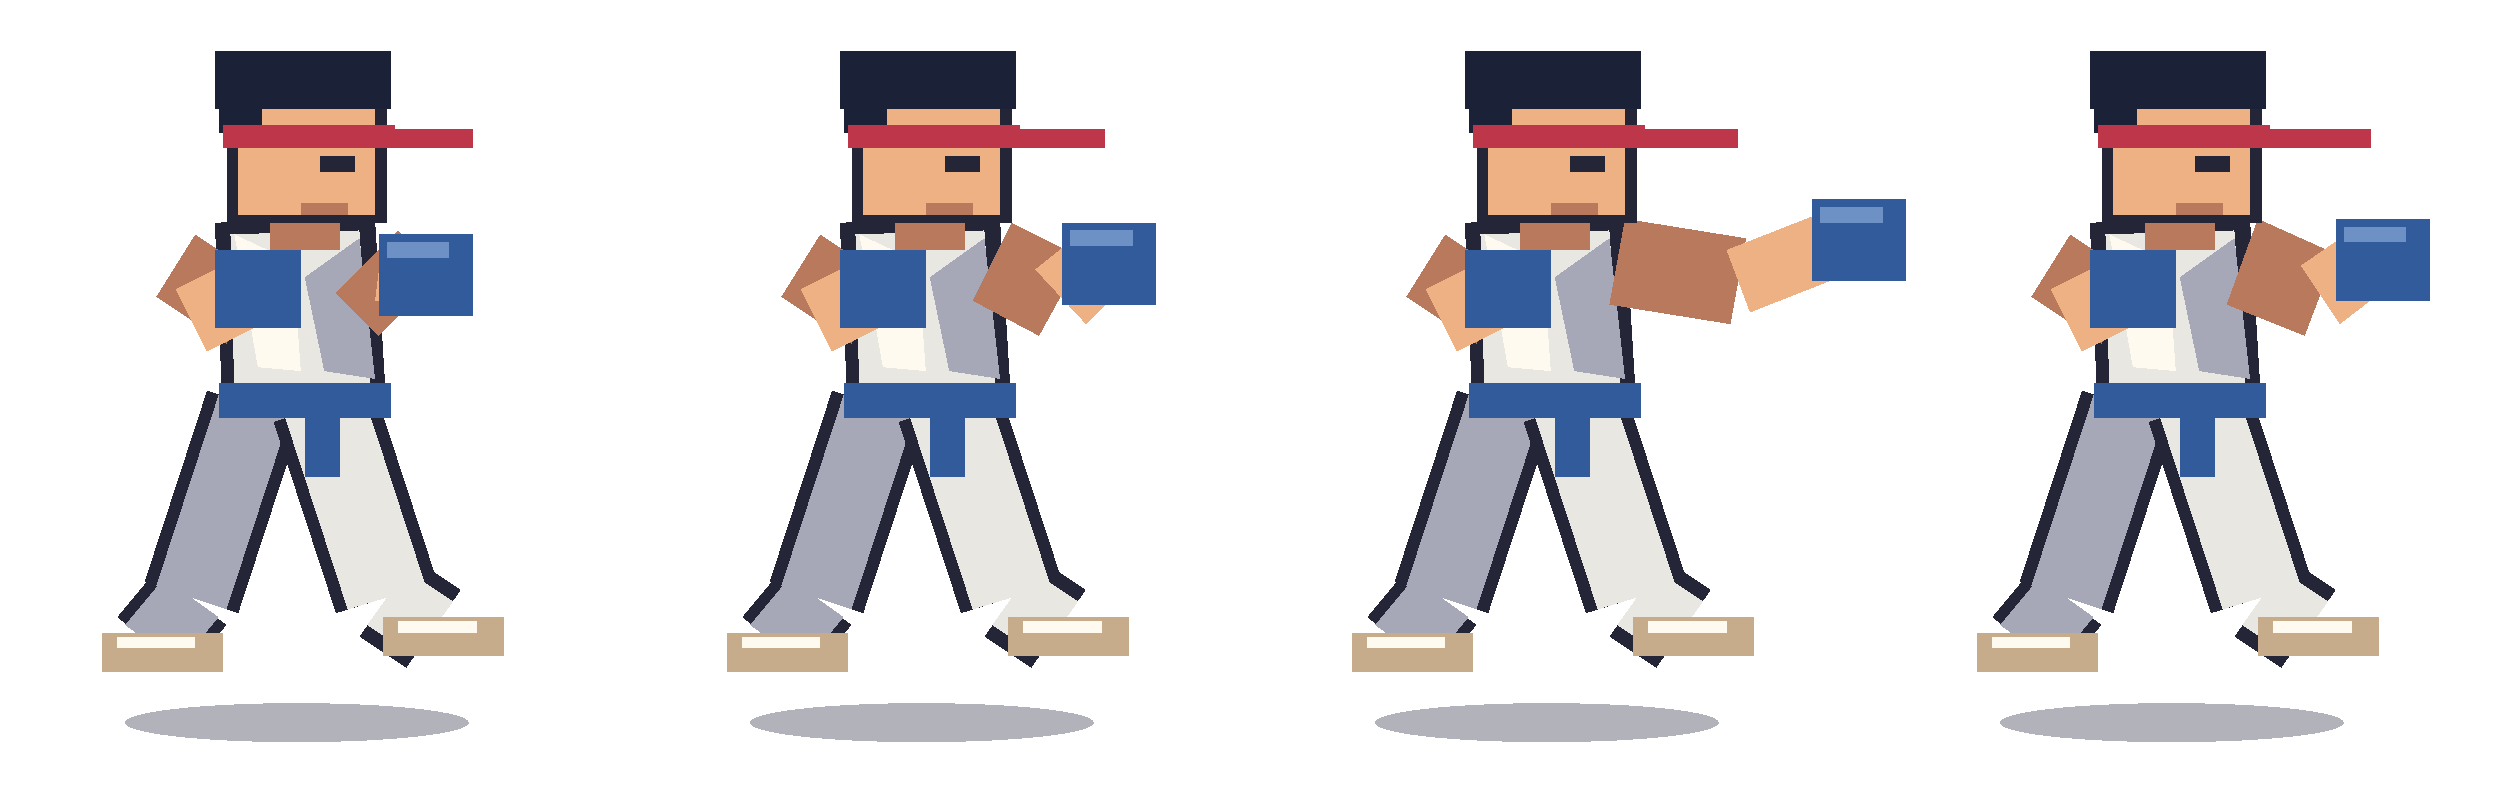
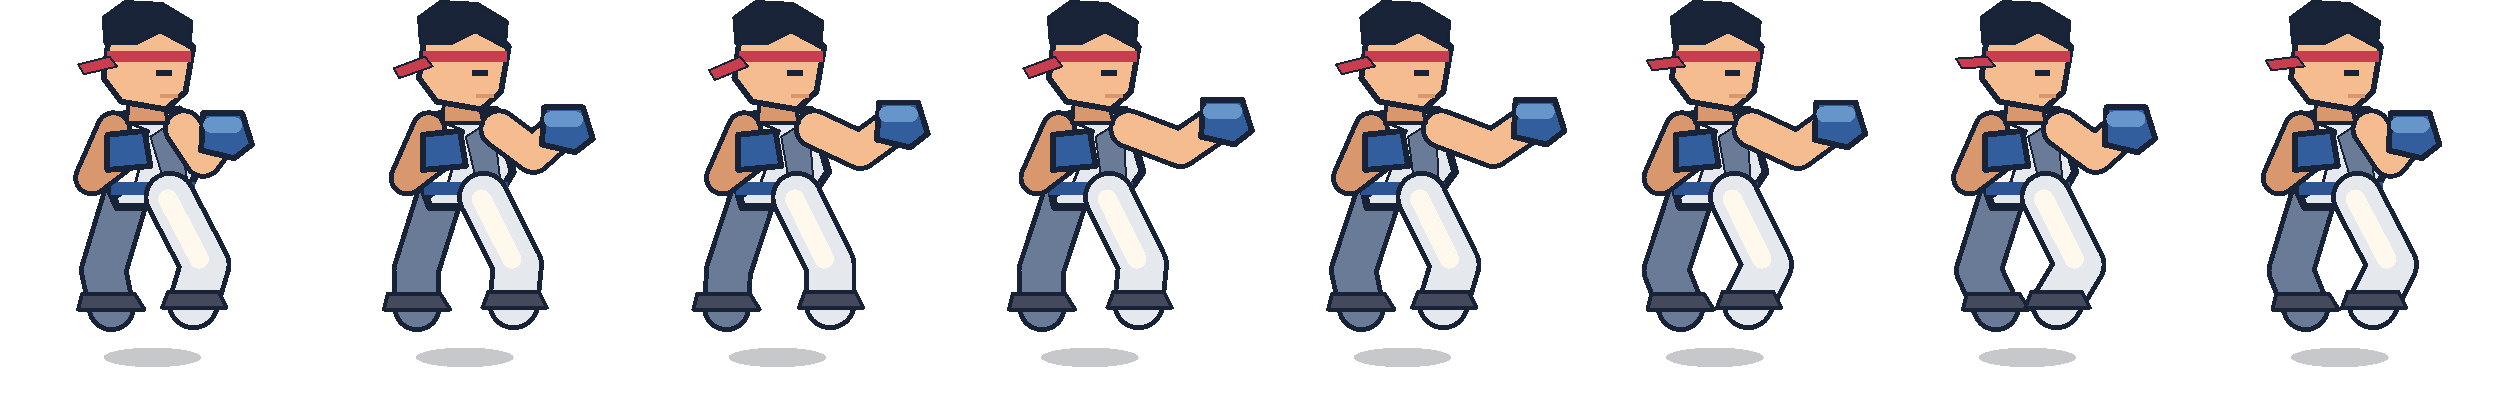
- <svg xmlns="http://www.w3.org/2000/svg" width="640" height="205" viewBox="0 0 640 205">
+ <svg xmlns="http://www.w3.org/2000/svg" width="1280" height="205" viewBox="0 0 1280 205">
  <g shape-rendering="crispEdges">
    <g transform="translate(0 0)">
-       <ellipse cx="76" cy="185" rx="44" ry="5" fill="#202238" opacity=".35" />
-       <polygon points="53,100 37,149 61,157 77,108" fill="#242638" />
-       <polygon points="40,146 30,158 48,172 58,160" fill="#242638" />
-       <polygon points="56,101 40,150 58,156 74,107" fill="#a6a7b7" />
-       <polygon points="42,148 32,160 46,170 56,158" fill="#a6a7b7" />
-       <rect x="26" y="162" width="31" height="10" fill="#c7ac8b" />
-       <rect x="30" y="163" width="20" height="3" fill="#fffaf0" />
-       <polygon points="70,108 86,157 112,149 96,100" fill="#242638" />
-       <polygon points="92,163 104,171 118,151 106,143" fill="#242638" />
-       <polygon points="73,107 89,156 109,150 93,101" fill="#e9e7e2" />
-       <polygon points="94,160 106,168 116,154 104,146" fill="#e9e7e2" />
-       <rect x="98" y="158" width="31" height="10" fill="#c7ac8b" />
-       <rect x="102" y="159" width="20" height="3" fill="#fffaf0" />
-       <polygon points="55,57 96,56 99,105 57,106" fill="#242638" />
-       <polygon points="59,60 92,59 95,100 60,101" fill="#e9e7e2" />
-       <polygon points="60,60 75,67 77,95 66,94" fill="#fffaf0" />
-       <polygon points="92,61 78,71 83,95 96,97" fill="#a6a7b7" />
-       <rect x="56" y="98" width="44" height="9" fill="#315b9b" />
-       <rect x="78" y="103" width="9" height="19" fill="#315b9b" />
-       <polygon points="50,60 40,76 58,88 68,72" fill="#b8795c" />
-       <polygon points="53,90 69,82 61,66 45,74" fill="#edb183" />
-       <rect x="55" y="64" width="22" height="20" fill="#315b9b" />
-       <polygon points="86,75 97,86 113,70 102,59" fill="#b8795c" />
-       <polygon points="114,79 115,71 97,69 96,77" fill="#edb183" />
-       <rect x="97" y="60" width="24" height="21" fill="#315b9b" />
-       <rect x="99" y="62" width="16" height="4" fill="#6d90c5" />
-       <rect x="69" y="51" width="18" height="13" fill="#b8795c" />
-       <rect x="58" y="18" width="41" height="39" fill="#242638" />
-       <rect x="61" y="21" width="35" height="34" fill="#edb183" />
-       <rect x="55" y="13" width="45" height="15" fill="#1b2136" />
-       <rect x="56" y="24" width="11" height="10" fill="#1b2136" />
-       <rect x="57" y="32" width="44" height="6" fill="#bd3649" />
-       <rect x="99" y="33" width="22" height="5" fill="#bd3649" />
-       <rect x="82" y="40" width="9" height="4" fill="#242638" />
-       <rect x="77" y="52" width="12" height="3" fill="#b8795c" />
+       <ellipse cx="78" cy="183" rx="25" ry="5" fill="#111728" opacity=".24" />
+       <path d="M 64,102 L 53,138.5 L 57,157.5" fill="none" stroke="#182337" stroke-width="25" stroke-linejoin="round" stroke-linecap="round" />
+       <path d="M 64,102 L 53,138.5 L 57,157.5" fill="none" stroke="#697b96" stroke-width="20" stroke-linejoin="round" stroke-linecap="round" />
+       <polygon points="42,150.5 69,150.5 74,158.5 40,158.5" fill="#44495c" stroke="#182337" stroke-width="2" stroke-linejoin="round" />
+       <polygon points="58,59 92,56 101,88 92,106 60,106 52,88" fill="#e5e9ed" stroke="#182337" stroke-width="4" stroke-linejoin="round" />
+       <polygon points="59,60 76,67 69,95 60,101" fill="#fff9ed" stroke="#182337" stroke-width="1.5" stroke-linejoin="round" />
+       <polygon points="91,61 77,70 84,93 97,100" fill="#697b96" stroke="#182337" stroke-width="1" stroke-linejoin="round" />
+       <rect x="57" y="93" width="43" height="7" fill="#2d5592" />
+       <polygon points="80,95 87,95 90,111 82,117" fill="#2d5592" stroke="#182337" stroke-width="1" stroke-linejoin="round" />
+       <path d="M 87,101 L 105,135.5 L 99,155.5" fill="none" stroke="#182337" stroke-width="27" stroke-linejoin="round" stroke-linecap="round" />
+       <path d="M 87,101 L 105,135.5 L 99,155.5" fill="none" stroke="#e5e9ed" stroke-width="22" stroke-linejoin="round" stroke-linecap="round" />
+       <path d="M 86,102 L 102,132.5" fill="none" stroke="#fff9ed" stroke-width="10" stroke-linejoin="round" stroke-linecap="round" />
+       <path d="M 86,102 L 102,132.5" fill="none" stroke="#fff9ed" stroke-width="5" stroke-linejoin="round" stroke-linecap="round" />
+       <polygon points="86,149.5 112,149.5 116,157.5 83,157.5" fill="#44495c" stroke="#182337" stroke-width="2" stroke-linejoin="round" />
+       <path d="M 58,66 L 47,91 L 64,78" fill="none" stroke="#182337" stroke-width="19" stroke-linejoin="round" stroke-linecap="round" />
+       <path d="M 58,66 L 47,91 L 64,78" fill="none" stroke="#d9976e" stroke-width="14" stroke-linejoin="round" stroke-linecap="round" />
+       <polygon points="55,69 74,67 77,85 55,87" fill="#335e9d" stroke="#182337" stroke-width="3" stroke-linejoin="round" />
+       <path d="M 94,66 L 104,81 L 113,69" fill="none" stroke="#182337" stroke-width="21" stroke-linejoin="round" stroke-linecap="round" />
+       <path d="M 94,66 L 104,81 L 113,69" fill="none" stroke="#f5bd8f" stroke-width="16" stroke-linejoin="round" stroke-linecap="round" />
+       <polygon points="104,58 124,58 129,74 120,81 103,77" fill="#335e9d" stroke="#182337" stroke-width="3" stroke-linejoin="round" />
+       <path d="M 108,64 L 120,64" fill="none" stroke="#6695c9" stroke-width="8" stroke-linejoin="round" stroke-linecap="round" />
+       <path d="M 108,64 L 120,64" fill="none" stroke="#6695c9" stroke-width="3" stroke-linejoin="round" stroke-linecap="round" />
+       <polygon points="66,49 83,49 86,63 65,63" fill="#d9976e" stroke="#182337" stroke-width="2" stroke-linejoin="round" />
+       <polygon points="56,17 90,14 99,24 95,47 85,56 62,52 53,40" fill="#f5bd8f" stroke="#182337" stroke-width="3" stroke-linejoin="round" />
+       <polygon points="54,22 53,9 64,1 83,2 98,11 97,24 82,16 70,22" fill="#192438" stroke="#182337" stroke-width="2" stroke-linejoin="round" />
+       <rect x="55" y="26" width="43" height="6" fill="#c83e4f" />
+       <polygon points="56,29 40,33 43,38 60,34" fill="#c83e4f" stroke="#182337" stroke-width="1" stroke-linejoin="round" />
+       <rect x="80" y="36" width="8" height="3" fill="#182337" />
+       <rect x="82" y="48" width="9" height="2" fill="#d9976e" />
    </g>
    <g transform="translate(160 0)">
-       <ellipse cx="76" cy="185" rx="44" ry="5" fill="#202238" opacity=".35" />
-       <polygon points="53,100 37,149 61,157 77,108" fill="#242638" />
-       <polygon points="40,146 30,158 48,172 58,160" fill="#242638" />
-       <polygon points="56,101 40,150 58,156 74,107" fill="#a6a7b7" />
-       <polygon points="42,148 32,160 46,170 56,158" fill="#a6a7b7" />
-       <rect x="26" y="162" width="31" height="10" fill="#c7ac8b" />
-       <rect x="30" y="163" width="20" height="3" fill="#fffaf0" />
-       <polygon points="70,108 86,157 112,149 96,100" fill="#242638" />
-       <polygon points="92,163 104,171 118,151 106,143" fill="#242638" />
-       <polygon points="73,107 89,156 109,150 93,101" fill="#e9e7e2" />
-       <polygon points="94,160 106,168 116,154 104,146" fill="#e9e7e2" />
-       <rect x="98" y="158" width="31" height="10" fill="#c7ac8b" />
-       <rect x="102" y="159" width="20" height="3" fill="#fffaf0" />
-       <polygon points="55,57 96,56 99,105 57,106" fill="#242638" />
-       <polygon points="59,60 92,59 95,100 60,101" fill="#e9e7e2" />
-       <polygon points="60,60 75,67 77,95 66,94" fill="#fffaf0" />
-       <polygon points="92,61 78,71 83,95 96,97" fill="#a6a7b7" />
-       <rect x="56" y="98" width="44" height="9" fill="#315b9b" />
-       <rect x="78" y="103" width="9" height="19" fill="#315b9b" />
-       <polygon points="50,60 40,76 58,88 68,72" fill="#b8795c" />
-       <polygon points="53,90 69,82 61,66 45,74" fill="#edb183" />
-       <rect x="55" y="64" width="22" height="20" fill="#315b9b" />
-       <polygon points="89,77 106,86 117,66 99,57" fill="#b8795c" />
-       <polygon points="118,83 127,74 115,61 105,69" fill="#edb183" />
-       <rect x="112" y="57" width="24" height="21" fill="#315b9b" />
-       <rect x="114" y="59" width="16" height="4" fill="#6d90c5" />
-       <rect x="69" y="51" width="18" height="13" fill="#b8795c" />
-       <rect x="58" y="18" width="41" height="39" fill="#242638" />
-       <rect x="61" y="21" width="35" height="34" fill="#edb183" />
-       <rect x="55" y="13" width="45" height="15" fill="#1b2136" />
-       <rect x="56" y="24" width="11" height="10" fill="#1b2136" />
-       <rect x="57" y="32" width="44" height="6" fill="#bd3649" />
-       <rect x="99" y="33" width="24" height="5" fill="#bd3649" />
-       <rect x="82" y="40" width="9" height="4" fill="#242638" />
-       <rect x="77" y="52" width="12" height="3" fill="#b8795c" />
+       <ellipse cx="78" cy="183" rx="25" ry="5" fill="#111728" opacity=".24" />
+       <path d="M 64.5,102 L 53,138.5 L 53.5,157.5" fill="none" stroke="#182337" stroke-width="25" stroke-linejoin="round" stroke-linecap="round" />
+       <path d="M 64.5,102 L 53,138.5 L 53.5,157.5" fill="none" stroke="#697b96" stroke-width="20" stroke-linejoin="round" stroke-linecap="round" />
+       <polygon points="38.5,150.5 65.5,150.5 70.5,158.5 36.5,158.5" fill="#44495c" stroke="#182337" stroke-width="2" stroke-linejoin="round" />
+       <polygon points="59.5,59 93.5,56 102.5,88 92,106 60,106 53.5,88" fill="#e5e9ed" stroke="#182337" stroke-width="4" stroke-linejoin="round" />
+       <polygon points="60.5,60 77.5,67 69,95 60,101" fill="#fff9ed" stroke="#182337" stroke-width="1.5" stroke-linejoin="round" />
+       <polygon points="92.5,61 78.5,70 84,93 97,100" fill="#697b96" stroke="#182337" stroke-width="1" stroke-linejoin="round" />
+       <rect x="57" y="93" width="43" height="7" fill="#2d5592" />
+       <polygon points="80,95 87,95 90,111 82,117" fill="#2d5592" stroke="#182337" stroke-width="1" stroke-linejoin="round" />
+       <path d="M 87.5,101 L 105,135.5 L 103,155.5" fill="none" stroke="#182337" stroke-width="27" stroke-linejoin="round" stroke-linecap="round" />
+       <path d="M 87.5,101 L 105,135.5 L 103,155.5" fill="none" stroke="#e5e9ed" stroke-width="22" stroke-linejoin="round" stroke-linecap="round" />
+       <path d="M 86.5,102 L 102,132.5" fill="none" stroke="#fff9ed" stroke-width="10" stroke-linejoin="round" stroke-linecap="round" />
+       <path d="M 86.5,102 L 102,132.5" fill="none" stroke="#fff9ed" stroke-width="5" stroke-linejoin="round" stroke-linecap="round" />
+       <polygon points="90,149.5 116,149.5 120,157.5 87,157.5" fill="#44495c" stroke="#182337" stroke-width="2" stroke-linejoin="round" />
+       <path d="M 59.5,66 L 48.5,91 L 65.5,78" fill="none" stroke="#182337" stroke-width="19" stroke-linejoin="round" stroke-linecap="round" />
+       <path d="M 59.5,66 L 48.5,91 L 65.5,78" fill="none" stroke="#d9976e" stroke-width="14" stroke-linejoin="round" stroke-linecap="round" />
+       <polygon points="56.5,69 75.5,67 78.5,85 56.5,87" fill="#335e9d" stroke="#182337" stroke-width="3" stroke-linejoin="round" />
+       <path d="M 95.5,66 L 113,79 L 127.5,66" fill="none" stroke="#182337" stroke-width="21" stroke-linejoin="round" stroke-linecap="round" />
+       <path d="M 95.5,66 L 113,79 L 127.5,66" fill="none" stroke="#f5bd8f" stroke-width="16" stroke-linejoin="round" stroke-linecap="round" />
+       <polygon points="118.5,55 138.5,55 143.5,71 134.5,78 117.5,74" fill="#335e9d" stroke="#182337" stroke-width="3" stroke-linejoin="round" />
+       <path d="M 122.5,61 L 134.5,61" fill="none" stroke="#6695c9" stroke-width="8" stroke-linejoin="round" stroke-linecap="round" />
+       <path d="M 122.5,61 L 134.5,61" fill="none" stroke="#6695c9" stroke-width="3" stroke-linejoin="round" stroke-linecap="round" />
+       <polygon points="67.5,49 84.5,49 87.5,63 66.5,63" fill="#d9976e" stroke="#182337" stroke-width="2" stroke-linejoin="round" />
+       <polygon points="57.5,17 91.5,14 100.5,24 96.5,47 86.5,56 63.5,52 54.5,40" fill="#f5bd8f" stroke="#182337" stroke-width="3" stroke-linejoin="round" />
+       <polygon points="55.5,22 54.5,9 65.5,1 84.5,2 99.5,11 98.5,24 83.5,16 71.5,22" fill="#192438" stroke="#182337" stroke-width="2" stroke-linejoin="round" />
+       <rect x="56.736" y="26" width="43" height="6" fill="#c83e4f" />
+       <polygon points="57.5,29 41.5,35 44.5,40 61.5,34" fill="#c83e4f" stroke="#182337" stroke-width="1" stroke-linejoin="round" />
+       <rect x="81.736" y="36" width="8" height="3" fill="#182337" />
+       <rect x="83.736" y="48" width="9" height="2" fill="#d9976e" />
    </g>
    <g transform="translate(320 0)">
-       <ellipse cx="76" cy="185" rx="44" ry="5" fill="#202238" opacity=".35" />
-       <polygon points="53,100 37,149 61,157 77,108" fill="#242638" />
-       <polygon points="40,146 30,158 48,172 58,160" fill="#242638" />
-       <polygon points="56,101 40,150 58,156 74,107" fill="#a6a7b7" />
-       <polygon points="42,148 32,160 46,170 56,158" fill="#a6a7b7" />
-       <rect x="26" y="162" width="31" height="10" fill="#c7ac8b" />
-       <rect x="30" y="163" width="20" height="3" fill="#fffaf0" />
-       <polygon points="70,108 86,157 112,149 96,100" fill="#242638" />
-       <polygon points="92,163 104,171 118,151 106,143" fill="#242638" />
-       <polygon points="73,107 89,156 109,150 93,101" fill="#e9e7e2" />
-       <polygon points="94,160 106,168 116,154 104,146" fill="#e9e7e2" />
-       <rect x="98" y="158" width="31" height="10" fill="#c7ac8b" />
-       <rect x="102" y="159" width="20" height="3" fill="#fffaf0" />
-       <polygon points="55,57 96,56 99,105 57,106" fill="#242638" />
-       <polygon points="59,60 92,59 95,100 60,101" fill="#e9e7e2" />
-       <polygon points="60,60 75,67 77,95 66,94" fill="#fffaf0" />
-       <polygon points="92,61 78,71 83,95 96,97" fill="#a6a7b7" />
-       <rect x="56" y="98" width="44" height="9" fill="#315b9b" />
-       <rect x="78" y="103" width="9" height="19" fill="#315b9b" />
-       <polygon points="50,60 40,76 58,88 68,72" fill="#b8795c" />
-       <polygon points="53,90 69,82 61,66 45,74" fill="#edb183" />
-       <rect x="55" y="64" width="22" height="20" fill="#315b9b" />
-       <polygon points="92,78 123,83 127,61 96,56" fill="#b8795c" />
-       <polygon points="128,80 156,69 150,53 122,64" fill="#edb183" />
-       <rect x="144" y="51" width="24" height="21" fill="#315b9b" />
-       <rect x="146" y="53" width="16" height="4" fill="#6d90c5" />
-       <rect x="69" y="51" width="18" height="13" fill="#b8795c" />
-       <rect x="58" y="18" width="41" height="39" fill="#242638" />
-       <rect x="61" y="21" width="35" height="34" fill="#edb183" />
-       <rect x="55" y="13" width="45" height="15" fill="#1b2136" />
-       <rect x="56" y="24" width="11" height="10" fill="#1b2136" />
-       <rect x="57" y="32" width="44" height="6" fill="#bd3649" />
-       <rect x="99" y="33" width="26" height="5" fill="#bd3649" />
-       <rect x="82" y="40" width="9" height="4" fill="#242638" />
-       <rect x="77" y="52" width="12" height="3" fill="#b8795c" />
+       <ellipse cx="78" cy="183" rx="25" ry="5" fill="#111728" opacity=".24" />
+       <path d="M 65,102 L 53,138.5 L 52,157.5" fill="none" stroke="#182337" stroke-width="25" stroke-linejoin="round" stroke-linecap="round" />
+       <path d="M 65,102 L 53,138.5 L 52,157.5" fill="none" stroke="#697b96" stroke-width="20" stroke-linejoin="round" stroke-linecap="round" />
+       <polygon points="37,150.5 64,150.5 69,158.5 35,158.5" fill="#44495c" stroke="#182337" stroke-width="2" stroke-linejoin="round" />
+       <polygon points="61,59 95,56 104,88 92,106 60,106 55,88" fill="#e5e9ed" stroke="#182337" stroke-width="4" stroke-linejoin="round" />
+       <polygon points="62,60 79,67 69,95 60,101" fill="#fff9ed" stroke="#182337" stroke-width="1.5" stroke-linejoin="round" />
+       <polygon points="94,61 80,70 84,93 97,100" fill="#697b96" stroke="#182337" stroke-width="1" stroke-linejoin="round" />
+       <rect x="57" y="93" width="43" height="7" fill="#2d5592" />
+       <polygon points="80,95 87,95 90,111 82,117" fill="#2d5592" stroke="#182337" stroke-width="1" stroke-linejoin="round" />
+       <path d="M 88,101 L 105,135.5 L 105,155.5" fill="none" stroke="#182337" stroke-width="27" stroke-linejoin="round" stroke-linecap="round" />
+       <path d="M 88,101 L 105,135.5 L 105,155.5" fill="none" stroke="#e5e9ed" stroke-width="22" stroke-linejoin="round" stroke-linecap="round" />
+       <path d="M 87,102 L 102,132.5" fill="none" stroke="#fff9ed" stroke-width="10" stroke-linejoin="round" stroke-linecap="round" />
+       <path d="M 87,102 L 102,132.5" fill="none" stroke="#fff9ed" stroke-width="5" stroke-linejoin="round" stroke-linecap="round" />
+       <polygon points="92,149.5 118,149.5 122,157.5 89,157.5" fill="#44495c" stroke="#182337" stroke-width="2" stroke-linejoin="round" />
+       <path d="M 61,66 L 50,91 L 67,78" fill="none" stroke="#182337" stroke-width="19" stroke-linejoin="round" stroke-linecap="round" />
+       <path d="M 61,66 L 50,91 L 67,78" fill="none" stroke="#d9976e" stroke-width="14" stroke-linejoin="round" stroke-linecap="round" />
+       <polygon points="58,69 77,67 80,85 58,87" fill="#335e9d" stroke="#182337" stroke-width="3" stroke-linejoin="round" />
+       <path d="M 97,66 L 120.5,77 L 139,63.5" fill="none" stroke="#182337" stroke-width="21" stroke-linejoin="round" stroke-linecap="round" />
+       <path d="M 97,66 L 120.5,77 L 139,63.5" fill="none" stroke="#f5bd8f" stroke-width="16" stroke-linejoin="round" stroke-linecap="round" />
+       <polygon points="130,52.5 150,52.5 155,68.5 146,75.5 129,71.5" fill="#335e9d" stroke="#182337" stroke-width="3" stroke-linejoin="round" />
+       <path d="M 134,58.5 L 146,58.5" fill="none" stroke="#6695c9" stroke-width="8" stroke-linejoin="round" stroke-linecap="round" />
+       <path d="M 134,58.5 L 146,58.5" fill="none" stroke="#6695c9" stroke-width="3" stroke-linejoin="round" stroke-linecap="round" />
+       <polygon points="69,49 86,49 89,63 68,63" fill="#d9976e" stroke="#182337" stroke-width="2" stroke-linejoin="round" />
+       <polygon points="59,17 93,14 102,24 98,47 88,56 65,52 56,40" fill="#f5bd8f" stroke="#182337" stroke-width="3" stroke-linejoin="round" />
+       <polygon points="57,22 56,9 67,1 86,2 101,11 100,24 85,16 73,22" fill="#192438" stroke="#182337" stroke-width="2" stroke-linejoin="round" />
+       <rect x="58.127" y="26" width="43" height="6" fill="#c83e4f" />
+       <polygon points="59,29 43,36 46,41 63,34" fill="#c83e4f" stroke="#182337" stroke-width="1" stroke-linejoin="round" />
+       <rect x="83.127" y="36" width="8" height="3" fill="#182337" />
+       <rect x="85.127" y="48" width="9" height="2" fill="#d9976e" />
    </g>
    <g transform="translate(480 0)">
-       <ellipse cx="76" cy="185" rx="44" ry="5" fill="#202238" opacity=".35" />
-       <polygon points="53,100 37,149 61,157 77,108" fill="#242638" />
-       <polygon points="40,146 30,158 48,172 58,160" fill="#242638" />
-       <polygon points="56,101 40,150 58,156 74,107" fill="#a6a7b7" />
-       <polygon points="42,148 32,160 46,170 56,158" fill="#a6a7b7" />
-       <rect x="26" y="162" width="31" height="10" fill="#c7ac8b" />
-       <rect x="30" y="163" width="20" height="3" fill="#fffaf0" />
-       <polygon points="70,108 86,157 112,149 96,100" fill="#242638" />
-       <polygon points="92,163 104,171 118,151 106,143" fill="#242638" />
-       <polygon points="73,107 89,156 109,150 93,101" fill="#e9e7e2" />
-       <polygon points="94,160 106,168 116,154 104,146" fill="#e9e7e2" />
-       <rect x="98" y="158" width="31" height="10" fill="#c7ac8b" />
-       <rect x="102" y="159" width="20" height="3" fill="#fffaf0" />
-       <polygon points="55,57 96,56 99,105 57,106" fill="#242638" />
-       <polygon points="59,60 92,59 95,100 60,101" fill="#e9e7e2" />
-       <polygon points="60,60 75,67 77,95 66,94" fill="#fffaf0" />
-       <polygon points="92,61 78,71 83,95 96,97" fill="#a6a7b7" />
-       <rect x="56" y="98" width="44" height="9" fill="#315b9b" />
-       <rect x="78" y="103" width="9" height="19" fill="#315b9b" />
-       <polygon points="50,60 40,76 58,88 68,72" fill="#b8795c" />
-       <polygon points="53,90 69,82 61,66 45,74" fill="#edb183" />
-       <rect x="55" y="64" width="22" height="20" fill="#315b9b" />
-       <polygon points="90,78 110,86 118,65 98,56" fill="#b8795c" />
-       <polygon points="119,83 132,73 122,59 109,68" fill="#edb183" />
-       <rect x="118" y="56" width="24" height="21" fill="#315b9b" />
-       <rect x="120" y="58" width="16" height="4" fill="#6d90c5" />
-       <rect x="69" y="51" width="18" height="13" fill="#b8795c" />
-       <rect x="58" y="18" width="41" height="39" fill="#242638" />
-       <rect x="61" y="21" width="35" height="34" fill="#edb183" />
-       <rect x="55" y="13" width="45" height="15" fill="#1b2136" />
-       <rect x="56" y="24" width="11" height="10" fill="#1b2136" />
-       <rect x="57" y="32" width="44" height="6" fill="#bd3649" />
-       <rect x="99" y="33" width="28" height="5" fill="#bd3649" />
-       <rect x="82" y="40" width="9" height="4" fill="#242638" />
-       <rect x="77" y="52" width="12" height="3" fill="#b8795c" />
+       <ellipse cx="78" cy="183" rx="25" ry="5" fill="#111728" opacity=".24" />
+       <path d="M 65,102 L 53,138.5 L 53.5,157.5" fill="none" stroke="#182337" stroke-width="25" stroke-linejoin="round" stroke-linecap="round" />
+       <path d="M 65,102 L 53,138.5 L 53.5,157.5" fill="none" stroke="#697b96" stroke-width="20" stroke-linejoin="round" stroke-linecap="round" />
+       <polygon points="38.5,150.5 65.5,150.5 70.5,158.5 36.5,158.5" fill="#44495c" stroke="#182337" stroke-width="2" stroke-linejoin="round" />
+       <polygon points="62,59 96,56 105,88 92,106 60,106 56,88" fill="#e5e9ed" stroke="#182337" stroke-width="4" stroke-linejoin="round" />
+       <polygon points="63,60 80,67 69,95 60,101" fill="#fff9ed" stroke="#182337" stroke-width="1.5" stroke-linejoin="round" />
+       <polygon points="95,61 81,70 84,93 97,100" fill="#697b96" stroke="#182337" stroke-width="1" stroke-linejoin="round" />
+       <rect x="57" y="93" width="43" height="7" fill="#2d5592" />
+       <polygon points="80,95 87,95 90,111 82,117" fill="#2d5592" stroke="#182337" stroke-width="1" stroke-linejoin="round" />
+       <path d="M 88,101 L 105,135.5 L 103,155.5" fill="none" stroke="#182337" stroke-width="27" stroke-linejoin="round" stroke-linecap="round" />
+       <path d="M 88,101 L 105,135.5 L 103,155.5" fill="none" stroke="#e5e9ed" stroke-width="22" stroke-linejoin="round" stroke-linecap="round" />
+       <path d="M 87,102 L 102,132.5" fill="none" stroke="#fff9ed" stroke-width="10" stroke-linejoin="round" stroke-linecap="round" />
+       <path d="M 87,102 L 102,132.5" fill="none" stroke="#fff9ed" stroke-width="5" stroke-linejoin="round" stroke-linecap="round" />
+       <polygon points="90,149.5 116,149.5 120,157.5 87,157.5" fill="#44495c" stroke="#182337" stroke-width="2" stroke-linejoin="round" />
+       <path d="M 62,66 L 51,91 L 68,78" fill="none" stroke="#182337" stroke-width="19" stroke-linejoin="round" stroke-linecap="round" />
+       <path d="M 62,66 L 51,91 L 68,78" fill="none" stroke="#d9976e" stroke-width="14" stroke-linejoin="round" stroke-linecap="round" />
+       <polygon points="59,69 78,67 81,85 59,87" fill="#335e9d" stroke="#182337" stroke-width="3" stroke-linejoin="round" />
+       <path d="M 98,66 L 124.5,76 L 145,62" fill="none" stroke="#182337" stroke-width="21" stroke-linejoin="round" stroke-linecap="round" />
+       <path d="M 98,66 L 124.5,76 L 145,62" fill="none" stroke="#f5bd8f" stroke-width="16" stroke-linejoin="round" stroke-linecap="round" />
+       <polygon points="136,51 156,51 161,67 152,74 135,70" fill="#335e9d" stroke="#182337" stroke-width="3" stroke-linejoin="round" />
+       <path d="M 140,57 L 152,57" fill="none" stroke="#6695c9" stroke-width="8" stroke-linejoin="round" stroke-linecap="round" />
+       <path d="M 140,57 L 152,57" fill="none" stroke="#6695c9" stroke-width="3" stroke-linejoin="round" stroke-linecap="round" />
+       <polygon points="70,49 87,49 90,63 69,63" fill="#d9976e" stroke="#182337" stroke-width="2" stroke-linejoin="round" />
+       <polygon points="60,17 94,14 103,24 99,47 89,56 66,52 57,40" fill="#f5bd8f" stroke="#182337" stroke-width="3" stroke-linejoin="round" />
+       <polygon points="58,22 57,9 68,1 87,2 102,11 101,24 86,16 74,22" fill="#192438" stroke="#182337" stroke-width="2" stroke-linejoin="round" />
+       <rect x="58.9" y="26" width="43" height="6" fill="#c83e4f" />
+       <polygon points="60,29 44,35 47,40 64,34" fill="#c83e4f" stroke="#182337" stroke-width="1" stroke-linejoin="round" />
+       <rect x="83.9" y="36" width="8" height="3" fill="#182337" />
+       <rect x="85.9" y="48" width="9" height="2" fill="#d9976e" />
+     </g>
+     <g transform="translate(640 0)">
+       <ellipse cx="78" cy="183" rx="25" ry="5" fill="#111728" opacity=".24" />
+       <path d="M 65,102 L 53,138.5 L 57,157.5" fill="none" stroke="#182337" stroke-width="25" stroke-linejoin="round" stroke-linecap="round" />
+       <path d="M 65,102 L 53,138.5 L 57,157.5" fill="none" stroke="#697b96" stroke-width="20" stroke-linejoin="round" stroke-linecap="round" />
+       <polygon points="42,150.5 69,150.5 74,158.5 40,158.5" fill="#44495c" stroke="#182337" stroke-width="2" stroke-linejoin="round" />
+       <polygon points="62,59 96,56 105,88 92,106 60,106 56,88" fill="#e5e9ed" stroke="#182337" stroke-width="4" stroke-linejoin="round" />
+       <polygon points="63,60 80,67 69,95 60,101" fill="#fff9ed" stroke="#182337" stroke-width="1.5" stroke-linejoin="round" />
+       <polygon points="95,61 81,70 84,93 97,100" fill="#697b96" stroke="#182337" stroke-width="1" stroke-linejoin="round" />
+       <rect x="57" y="93" width="43" height="7" fill="#2d5592" />
+       <polygon points="80,95 87,95 90,111 82,117" fill="#2d5592" stroke="#182337" stroke-width="1" stroke-linejoin="round" />
+       <path d="M 88,101 L 105,135.5 L 99,155.5" fill="none" stroke="#182337" stroke-width="27" stroke-linejoin="round" stroke-linecap="round" />
+       <path d="M 88,101 L 105,135.5 L 99,155.5" fill="none" stroke="#e5e9ed" stroke-width="22" stroke-linejoin="round" stroke-linecap="round" />
+       <path d="M 87,102 L 102,132.5" fill="none" stroke="#fff9ed" stroke-width="10" stroke-linejoin="round" stroke-linecap="round" />
+       <path d="M 87,102 L 102,132.5" fill="none" stroke="#fff9ed" stroke-width="5" stroke-linejoin="round" stroke-linecap="round" />
+       <polygon points="86,149.5 112,149.5 116,157.5 83,157.5" fill="#44495c" stroke="#182337" stroke-width="2" stroke-linejoin="round" />
+       <path d="M 62,66 L 51,91 L 68,78" fill="none" stroke="#182337" stroke-width="19" stroke-linejoin="round" stroke-linecap="round" />
+       <path d="M 62,66 L 51,91 L 68,78" fill="none" stroke="#d9976e" stroke-width="14" stroke-linejoin="round" stroke-linecap="round" />
+       <polygon points="59,69 78,67 81,85 59,87" fill="#335e9d" stroke="#182337" stroke-width="3" stroke-linejoin="round" />
+       <path d="M 98,66 L 124.5,76 L 145,62" fill="none" stroke="#182337" stroke-width="21" stroke-linejoin="round" stroke-linecap="round" />
+       <path d="M 98,66 L 124.5,76 L 145,62" fill="none" stroke="#f5bd8f" stroke-width="16" stroke-linejoin="round" stroke-linecap="round" />
+       <polygon points="136,51 156,51 161,67 152,74 135,70" fill="#335e9d" stroke="#182337" stroke-width="3" stroke-linejoin="round" />
+       <path d="M 140,57 L 152,57" fill="none" stroke="#6695c9" stroke-width="8" stroke-linejoin="round" stroke-linecap="round" />
+       <path d="M 140,57 L 152,57" fill="none" stroke="#6695c9" stroke-width="3" stroke-linejoin="round" stroke-linecap="round" />
+       <polygon points="70,49 87,49 90,63 69,63" fill="#d9976e" stroke="#182337" stroke-width="2" stroke-linejoin="round" />
+       <polygon points="60,17 94,14 103,24 99,47 89,56 66,52 57,40" fill="#f5bd8f" stroke="#182337" stroke-width="3" stroke-linejoin="round" />
+       <polygon points="58,22 57,9 68,1 87,2 102,11 101,24 86,16 74,22" fill="#192438" stroke="#182337" stroke-width="2" stroke-linejoin="round" />
+       <rect x="58.9" y="26" width="43" height="6" fill="#c83e4f" />
+       <polygon points="60,29 44,33 47,38 64,34" fill="#c83e4f" stroke="#182337" stroke-width="1" stroke-linejoin="round" />
+       <rect x="83.9" y="36" width="8" height="3" fill="#182337" />
+       <rect x="85.9" y="48" width="9" height="2" fill="#d9976e" />
+     </g>
+     <g transform="translate(800 0)">
+       <ellipse cx="78" cy="183" rx="25" ry="5" fill="#111728" opacity=".24" />
+       <path d="M 65,102 L 53,138.5 L 60.5,157.5" fill="none" stroke="#182337" stroke-width="25" stroke-linejoin="round" stroke-linecap="round" />
+       <path d="M 65,102 L 53,138.5 L 60.5,157.5" fill="none" stroke="#697b96" stroke-width="20" stroke-linejoin="round" stroke-linecap="round" />
+       <polygon points="45.5,150.5 72.5,150.5 77.5,158.5 43.5,158.5" fill="#44495c" stroke="#182337" stroke-width="2" stroke-linejoin="round" />
+       <polygon points="61,59 95,56 104,88 92,106 60,106 55,88" fill="#e5e9ed" stroke="#182337" stroke-width="4" stroke-linejoin="round" />
+       <polygon points="62,60 79,67 69,95 60,101" fill="#fff9ed" stroke="#182337" stroke-width="1.5" stroke-linejoin="round" />
+       <polygon points="94,61 80,70 84,93 97,100" fill="#697b96" stroke="#182337" stroke-width="1" stroke-linejoin="round" />
+       <rect x="57" y="93" width="43" height="7" fill="#2d5592" />
+       <polygon points="80,95 87,95 90,111 82,117" fill="#2d5592" stroke="#182337" stroke-width="1" stroke-linejoin="round" />
+       <path d="M 88,101 L 105,135.5 L 95,155.5" fill="none" stroke="#182337" stroke-width="27" stroke-linejoin="round" stroke-linecap="round" />
+       <path d="M 88,101 L 105,135.5 L 95,155.5" fill="none" stroke="#e5e9ed" stroke-width="22" stroke-linejoin="round" stroke-linecap="round" />
+       <path d="M 87,102 L 102,132.5" fill="none" stroke="#fff9ed" stroke-width="10" stroke-linejoin="round" stroke-linecap="round" />
+       <path d="M 87,102 L 102,132.5" fill="none" stroke="#fff9ed" stroke-width="5" stroke-linejoin="round" stroke-linecap="round" />
+       <polygon points="82,149.5 108,149.5 112,157.5 79,157.5" fill="#44495c" stroke="#182337" stroke-width="2" stroke-linejoin="round" />
+       <path d="M 61,66 L 50,91 L 67,78" fill="none" stroke="#182337" stroke-width="19" stroke-linejoin="round" stroke-linecap="round" />
+       <path d="M 61,66 L 50,91 L 67,78" fill="none" stroke="#d9976e" stroke-width="14" stroke-linejoin="round" stroke-linecap="round" />
+       <polygon points="58,69 77,67 80,85 58,87" fill="#335e9d" stroke="#182337" stroke-width="3" stroke-linejoin="round" />
+       <path d="M 97,66 L 120.5,77 L 139,63.5" fill="none" stroke="#182337" stroke-width="21" stroke-linejoin="round" stroke-linecap="round" />
+       <path d="M 97,66 L 120.5,77 L 139,63.5" fill="none" stroke="#f5bd8f" stroke-width="16" stroke-linejoin="round" stroke-linecap="round" />
+       <polygon points="130,52.5 150,52.5 155,68.5 146,75.5 129,71.5" fill="#335e9d" stroke="#182337" stroke-width="3" stroke-linejoin="round" />
+       <path d="M 134,58.5 L 146,58.5" fill="none" stroke="#6695c9" stroke-width="8" stroke-linejoin="round" stroke-linecap="round" />
+       <path d="M 134,58.5 L 146,58.5" fill="none" stroke="#6695c9" stroke-width="3" stroke-linejoin="round" stroke-linecap="round" />
+       <polygon points="69,49 86,49 89,63 68,63" fill="#d9976e" stroke="#182337" stroke-width="2" stroke-linejoin="round" />
+       <polygon points="59,17 93,14 102,24 98,47 88,56 65,52 56,40" fill="#f5bd8f" stroke="#182337" stroke-width="3" stroke-linejoin="round" />
+       <polygon points="57,22 56,9 67,1 86,2 101,11 100,24 85,16 73,22" fill="#192438" stroke="#182337" stroke-width="2" stroke-linejoin="round" />
+       <rect x="58.127" y="26" width="43" height="6" fill="#c83e4f" />
+       <polygon points="59,29 43,31 46,36 63,34" fill="#c83e4f" stroke="#182337" stroke-width="1" stroke-linejoin="round" />
+       <rect x="83.127" y="36" width="8" height="3" fill="#182337" />
+       <rect x="85.127" y="48" width="9" height="2" fill="#d9976e" />
+     </g>
+     <g transform="translate(960 0)">
+       <ellipse cx="78" cy="183" rx="25" ry="5" fill="#111728" opacity=".24" />
+       <path d="M 64.5,102 L 53,138.5 L 62,157.5" fill="none" stroke="#182337" stroke-width="25" stroke-linejoin="round" stroke-linecap="round" />
+       <path d="M 64.5,102 L 53,138.5 L 62,157.5" fill="none" stroke="#697b96" stroke-width="20" stroke-linejoin="round" stroke-linecap="round" />
+       <polygon points="47,150.5 74,150.5 79,158.5 45,158.5" fill="#44495c" stroke="#182337" stroke-width="2" stroke-linejoin="round" />
+       <polygon points="59.5,59 93.5,56 102.5,88 92,106 60,106 53.5,88" fill="#e5e9ed" stroke="#182337" stroke-width="4" stroke-linejoin="round" />
+       <polygon points="60.5,60 77.5,67 69,95 60,101" fill="#fff9ed" stroke="#182337" stroke-width="1.5" stroke-linejoin="round" />
+       <polygon points="92.5,61 78.5,70 84,93 97,100" fill="#697b96" stroke="#182337" stroke-width="1" stroke-linejoin="round" />
+       <rect x="57" y="93" width="43" height="7" fill="#2d5592" />
+       <polygon points="80,95 87,95 90,111 82,117" fill="#2d5592" stroke="#182337" stroke-width="1" stroke-linejoin="round" />
+       <path d="M 87.5,101 L 105,135.5 L 93,155.5" fill="none" stroke="#182337" stroke-width="27" stroke-linejoin="round" stroke-linecap="round" />
+       <path d="M 87.5,101 L 105,135.5 L 93,155.5" fill="none" stroke="#e5e9ed" stroke-width="22" stroke-linejoin="round" stroke-linecap="round" />
+       <path d="M 86.5,102 L 102,132.5" fill="none" stroke="#fff9ed" stroke-width="10" stroke-linejoin="round" stroke-linecap="round" />
+       <path d="M 86.5,102 L 102,132.5" fill="none" stroke="#fff9ed" stroke-width="5" stroke-linejoin="round" stroke-linecap="round" />
+       <polygon points="80,149.5 106,149.5 110,157.5 77,157.5" fill="#44495c" stroke="#182337" stroke-width="2" stroke-linejoin="round" />
+       <path d="M 59.5,66 L 48.5,91 L 65.5,78" fill="none" stroke="#182337" stroke-width="19" stroke-linejoin="round" stroke-linecap="round" />
+       <path d="M 59.5,66 L 48.5,91 L 65.5,78" fill="none" stroke="#d9976e" stroke-width="14" stroke-linejoin="round" stroke-linecap="round" />
+       <polygon points="56.5,69 75.5,67 78.5,85 56.5,87" fill="#335e9d" stroke="#182337" stroke-width="3" stroke-linejoin="round" />
+       <path d="M 95.5,66 L 113,79 L 127.5,66" fill="none" stroke="#182337" stroke-width="21" stroke-linejoin="round" stroke-linecap="round" />
+       <path d="M 95.5,66 L 113,79 L 127.5,66" fill="none" stroke="#f5bd8f" stroke-width="16" stroke-linejoin="round" stroke-linecap="round" />
+       <polygon points="118.5,55 138.5,55 143.5,71 134.5,78 117.5,74" fill="#335e9d" stroke="#182337" stroke-width="3" stroke-linejoin="round" />
+       <path d="M 122.5,61 L 134.5,61" fill="none" stroke="#6695c9" stroke-width="8" stroke-linejoin="round" stroke-linecap="round" />
+       <path d="M 122.5,61 L 134.5,61" fill="none" stroke="#6695c9" stroke-width="3" stroke-linejoin="round" stroke-linecap="round" />
+       <polygon points="67.5,49 84.5,49 87.5,63 66.5,63" fill="#d9976e" stroke="#182337" stroke-width="2" stroke-linejoin="round" />
+       <polygon points="57.5,17 91.5,14 100.5,24 96.5,47 86.5,56 63.5,52 54.5,40" fill="#f5bd8f" stroke="#182337" stroke-width="3" stroke-linejoin="round" />
+       <polygon points="55.5,22 54.5,9 65.5,1 84.5,2 99.5,11 98.5,24 83.5,16 71.5,22" fill="#192438" stroke="#182337" stroke-width="2" stroke-linejoin="round" />
+       <rect x="56.736" y="26" width="43" height="6" fill="#c83e4f" />
+       <polygon points="57.5,29 41.5,30 44.5,35 61.5,34" fill="#c83e4f" stroke="#182337" stroke-width="1" stroke-linejoin="round" />
+       <rect x="81.736" y="36" width="8" height="3" fill="#182337" />
+       <rect x="83.736" y="48" width="9" height="2" fill="#d9976e" />
+     </g>
+     <g transform="translate(1120 0)">
+       <ellipse cx="78" cy="183" rx="25" ry="5" fill="#111728" opacity=".24" />
+       <path d="M 64,102 L 53,138.5 L 60.5,157.5" fill="none" stroke="#182337" stroke-width="25" stroke-linejoin="round" stroke-linecap="round" />
+       <path d="M 64,102 L 53,138.5 L 60.5,157.5" fill="none" stroke="#697b96" stroke-width="20" stroke-linejoin="round" stroke-linecap="round" />
+       <polygon points="45.5,150.5 72.5,150.5 77.5,158.5 43.5,158.5" fill="#44495c" stroke="#182337" stroke-width="2" stroke-linejoin="round" />
+       <polygon points="58,59 92,56 101,88 92,106 60,106 52,88" fill="#e5e9ed" stroke="#182337" stroke-width="4" stroke-linejoin="round" />
+       <polygon points="59,60 76,67 69,95 60,101" fill="#fff9ed" stroke="#182337" stroke-width="1.5" stroke-linejoin="round" />
+       <polygon points="91,61 77,70 84,93 97,100" fill="#697b96" stroke="#182337" stroke-width="1" stroke-linejoin="round" />
+       <rect x="57" y="93" width="43" height="7" fill="#2d5592" />
+       <polygon points="80,95 87,95 90,111 82,117" fill="#2d5592" stroke="#182337" stroke-width="1" stroke-linejoin="round" />
+       <path d="M 87,101 L 105,135.5 L 95,155.5" fill="none" stroke="#182337" stroke-width="27" stroke-linejoin="round" stroke-linecap="round" />
+       <path d="M 87,101 L 105,135.5 L 95,155.5" fill="none" stroke="#e5e9ed" stroke-width="22" stroke-linejoin="round" stroke-linecap="round" />
+       <path d="M 86,102 L 102,132.5" fill="none" stroke="#fff9ed" stroke-width="10" stroke-linejoin="round" stroke-linecap="round" />
+       <path d="M 86,102 L 102,132.5" fill="none" stroke="#fff9ed" stroke-width="5" stroke-linejoin="round" stroke-linecap="round" />
+       <polygon points="82,149.5 108,149.5 112,157.5 79,157.5" fill="#44495c" stroke="#182337" stroke-width="2" stroke-linejoin="round" />
+       <path d="M 58,66 L 47,91 L 64,78" fill="none" stroke="#182337" stroke-width="19" stroke-linejoin="round" stroke-linecap="round" />
+       <path d="M 58,66 L 47,91 L 64,78" fill="none" stroke="#d9976e" stroke-width="14" stroke-linejoin="round" stroke-linecap="round" />
+       <polygon points="55,69 74,67 77,85 55,87" fill="#335e9d" stroke="#182337" stroke-width="3" stroke-linejoin="round" />
+       <path d="M 94,66 L 104,81 L 113,69" fill="none" stroke="#182337" stroke-width="21" stroke-linejoin="round" stroke-linecap="round" />
+       <path d="M 94,66 L 104,81 L 113,69" fill="none" stroke="#f5bd8f" stroke-width="16" stroke-linejoin="round" stroke-linecap="round" />
+       <polygon points="104,58 124,58 129,74 120,81 103,77" fill="#335e9d" stroke="#182337" stroke-width="3" stroke-linejoin="round" />
+       <path d="M 108,64 L 120,64" fill="none" stroke="#6695c9" stroke-width="8" stroke-linejoin="round" stroke-linecap="round" />
+       <path d="M 108,64 L 120,64" fill="none" stroke="#6695c9" stroke-width="3" stroke-linejoin="round" stroke-linecap="round" />
+       <polygon points="66,49 83,49 86,63 65,63" fill="#d9976e" stroke="#182337" stroke-width="2" stroke-linejoin="round" />
+       <polygon points="56,17 90,14 99,24 95,47 85,56 62,52 53,40" fill="#f5bd8f" stroke="#182337" stroke-width="3" stroke-linejoin="round" />
+       <polygon points="54,22 53,9 64,1 83,2 98,11 97,24 82,16 70,22" fill="#192438" stroke="#182337" stroke-width="2" stroke-linejoin="round" />
+       <rect x="55" y="26" width="43" height="6" fill="#c83e4f" />
+       <polygon points="56,29 40,31 43,36 60,34" fill="#c83e4f" stroke="#182337" stroke-width="1" stroke-linejoin="round" />
+       <rect x="80" y="36" width="8" height="3" fill="#182337" />
+       <rect x="82" y="48" width="9" height="2" fill="#d9976e" />
    </g>
  </g>
</svg>
